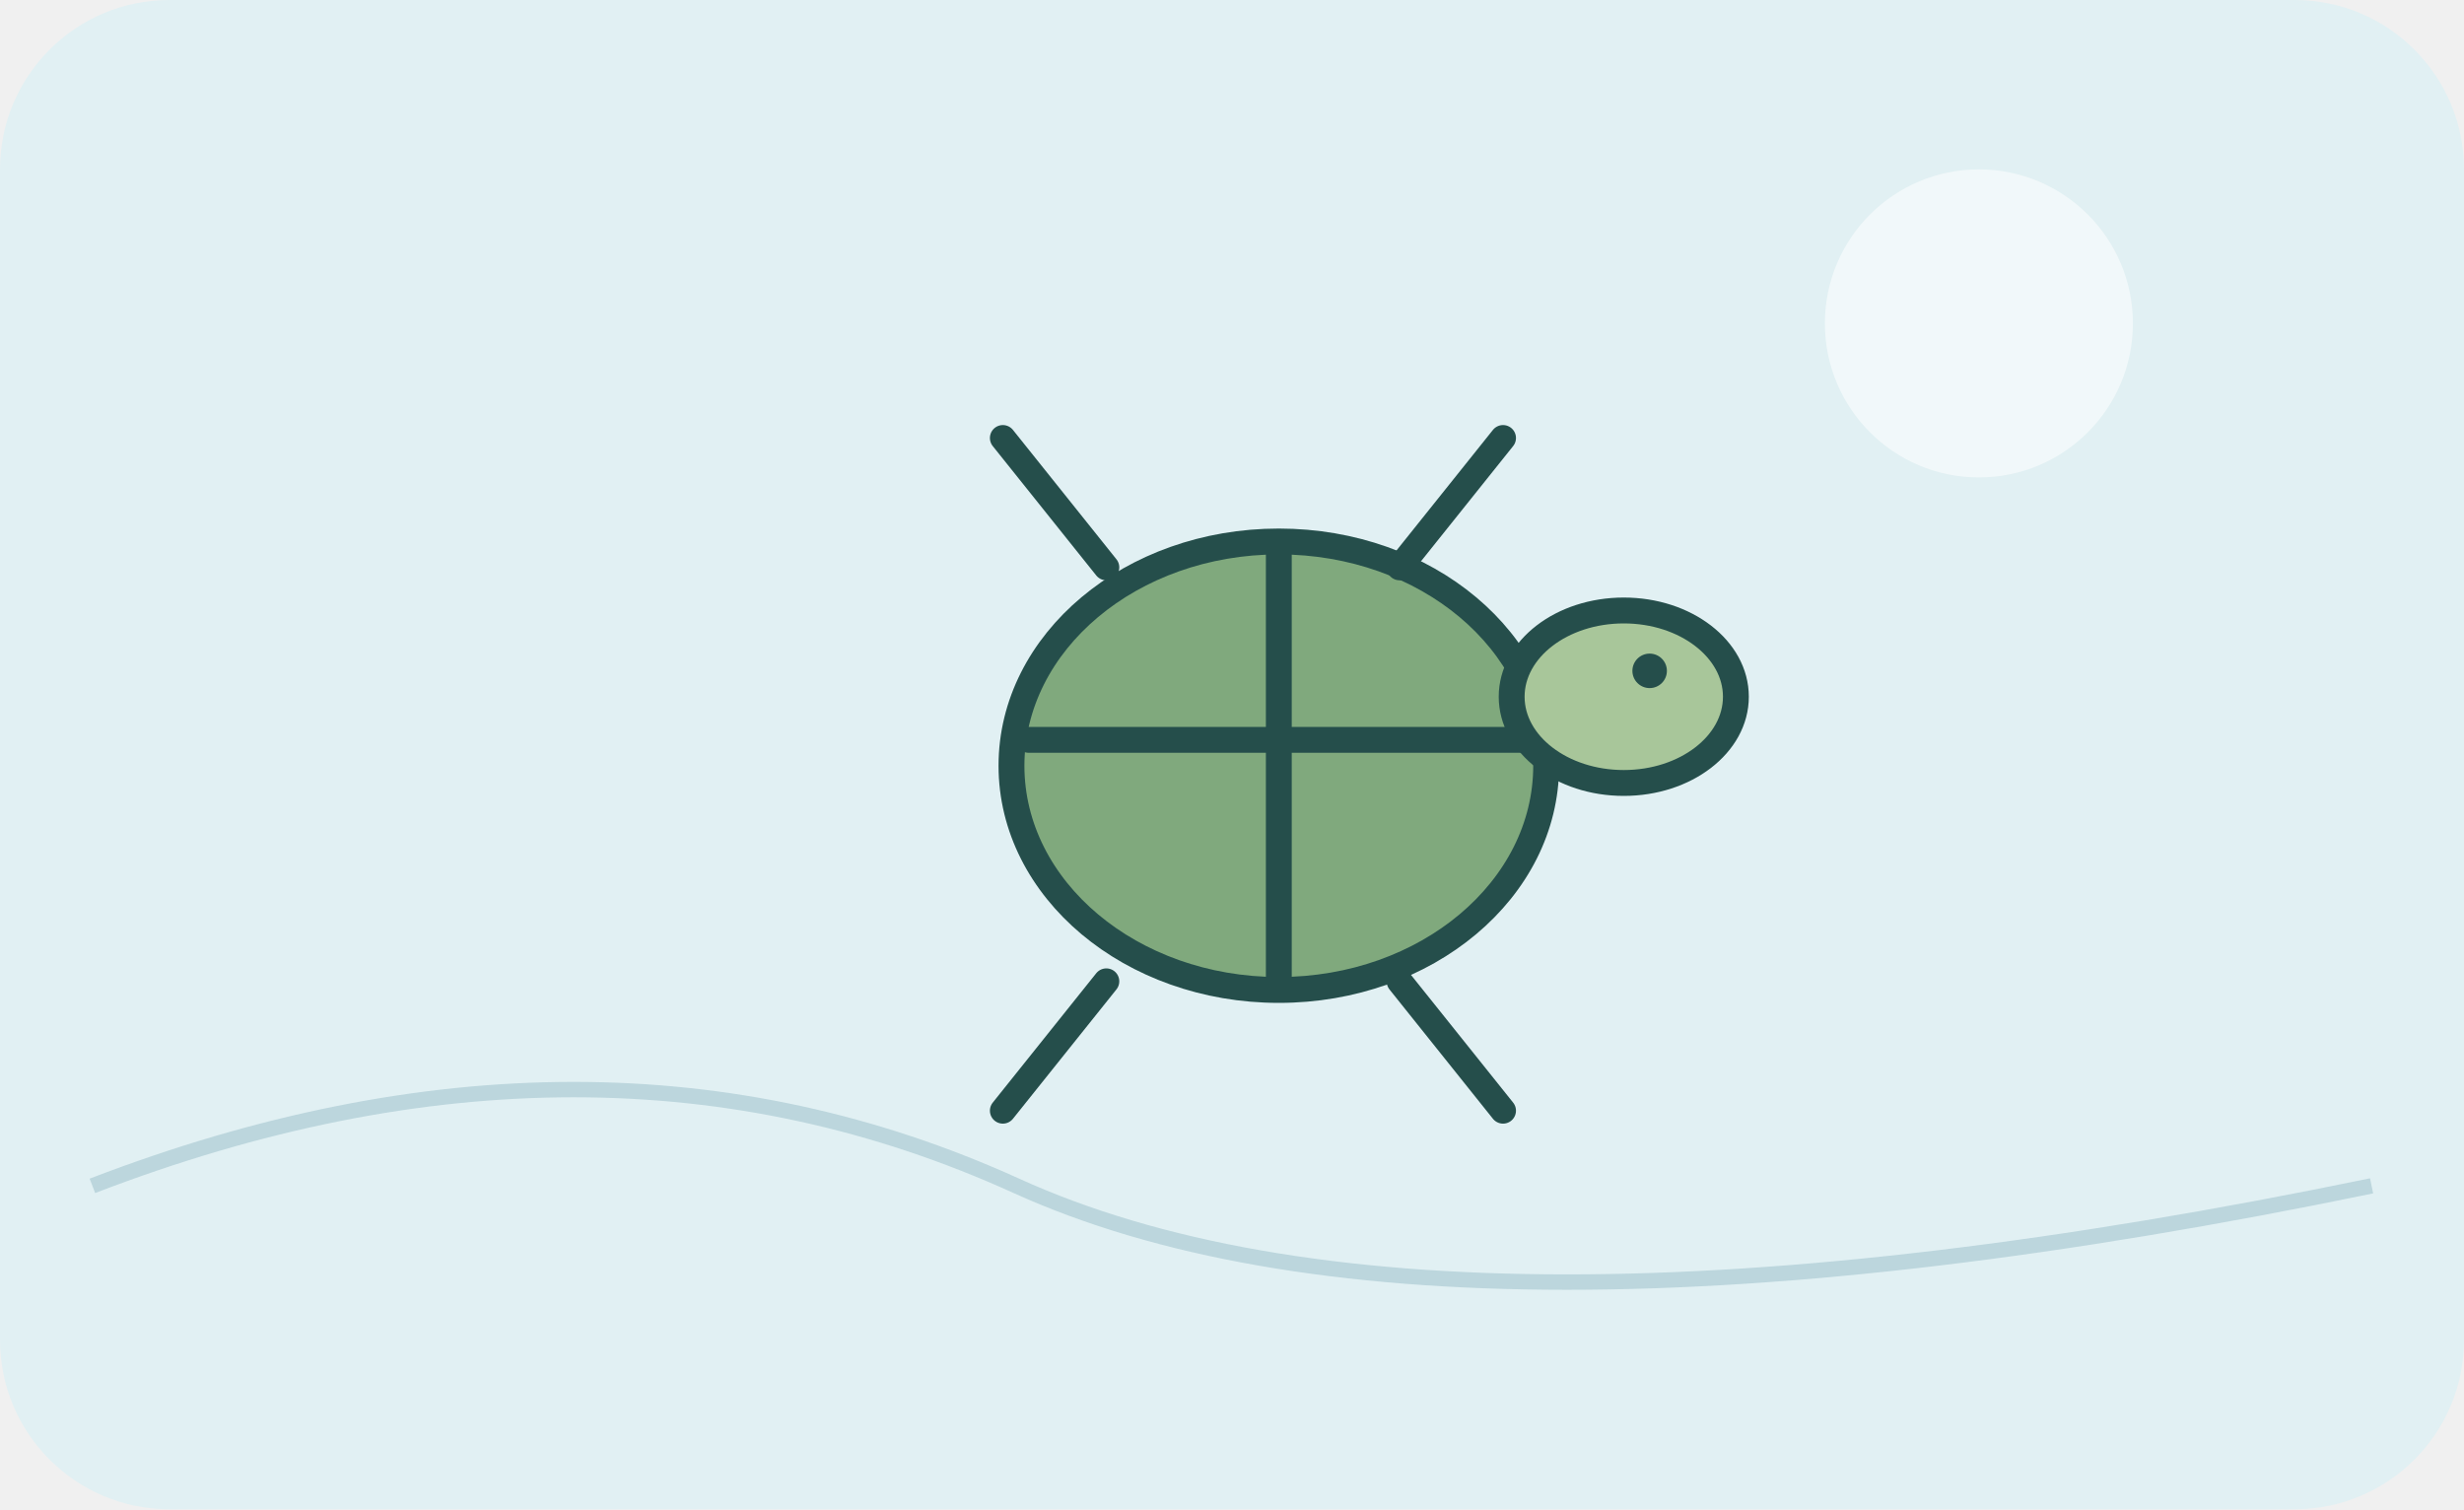
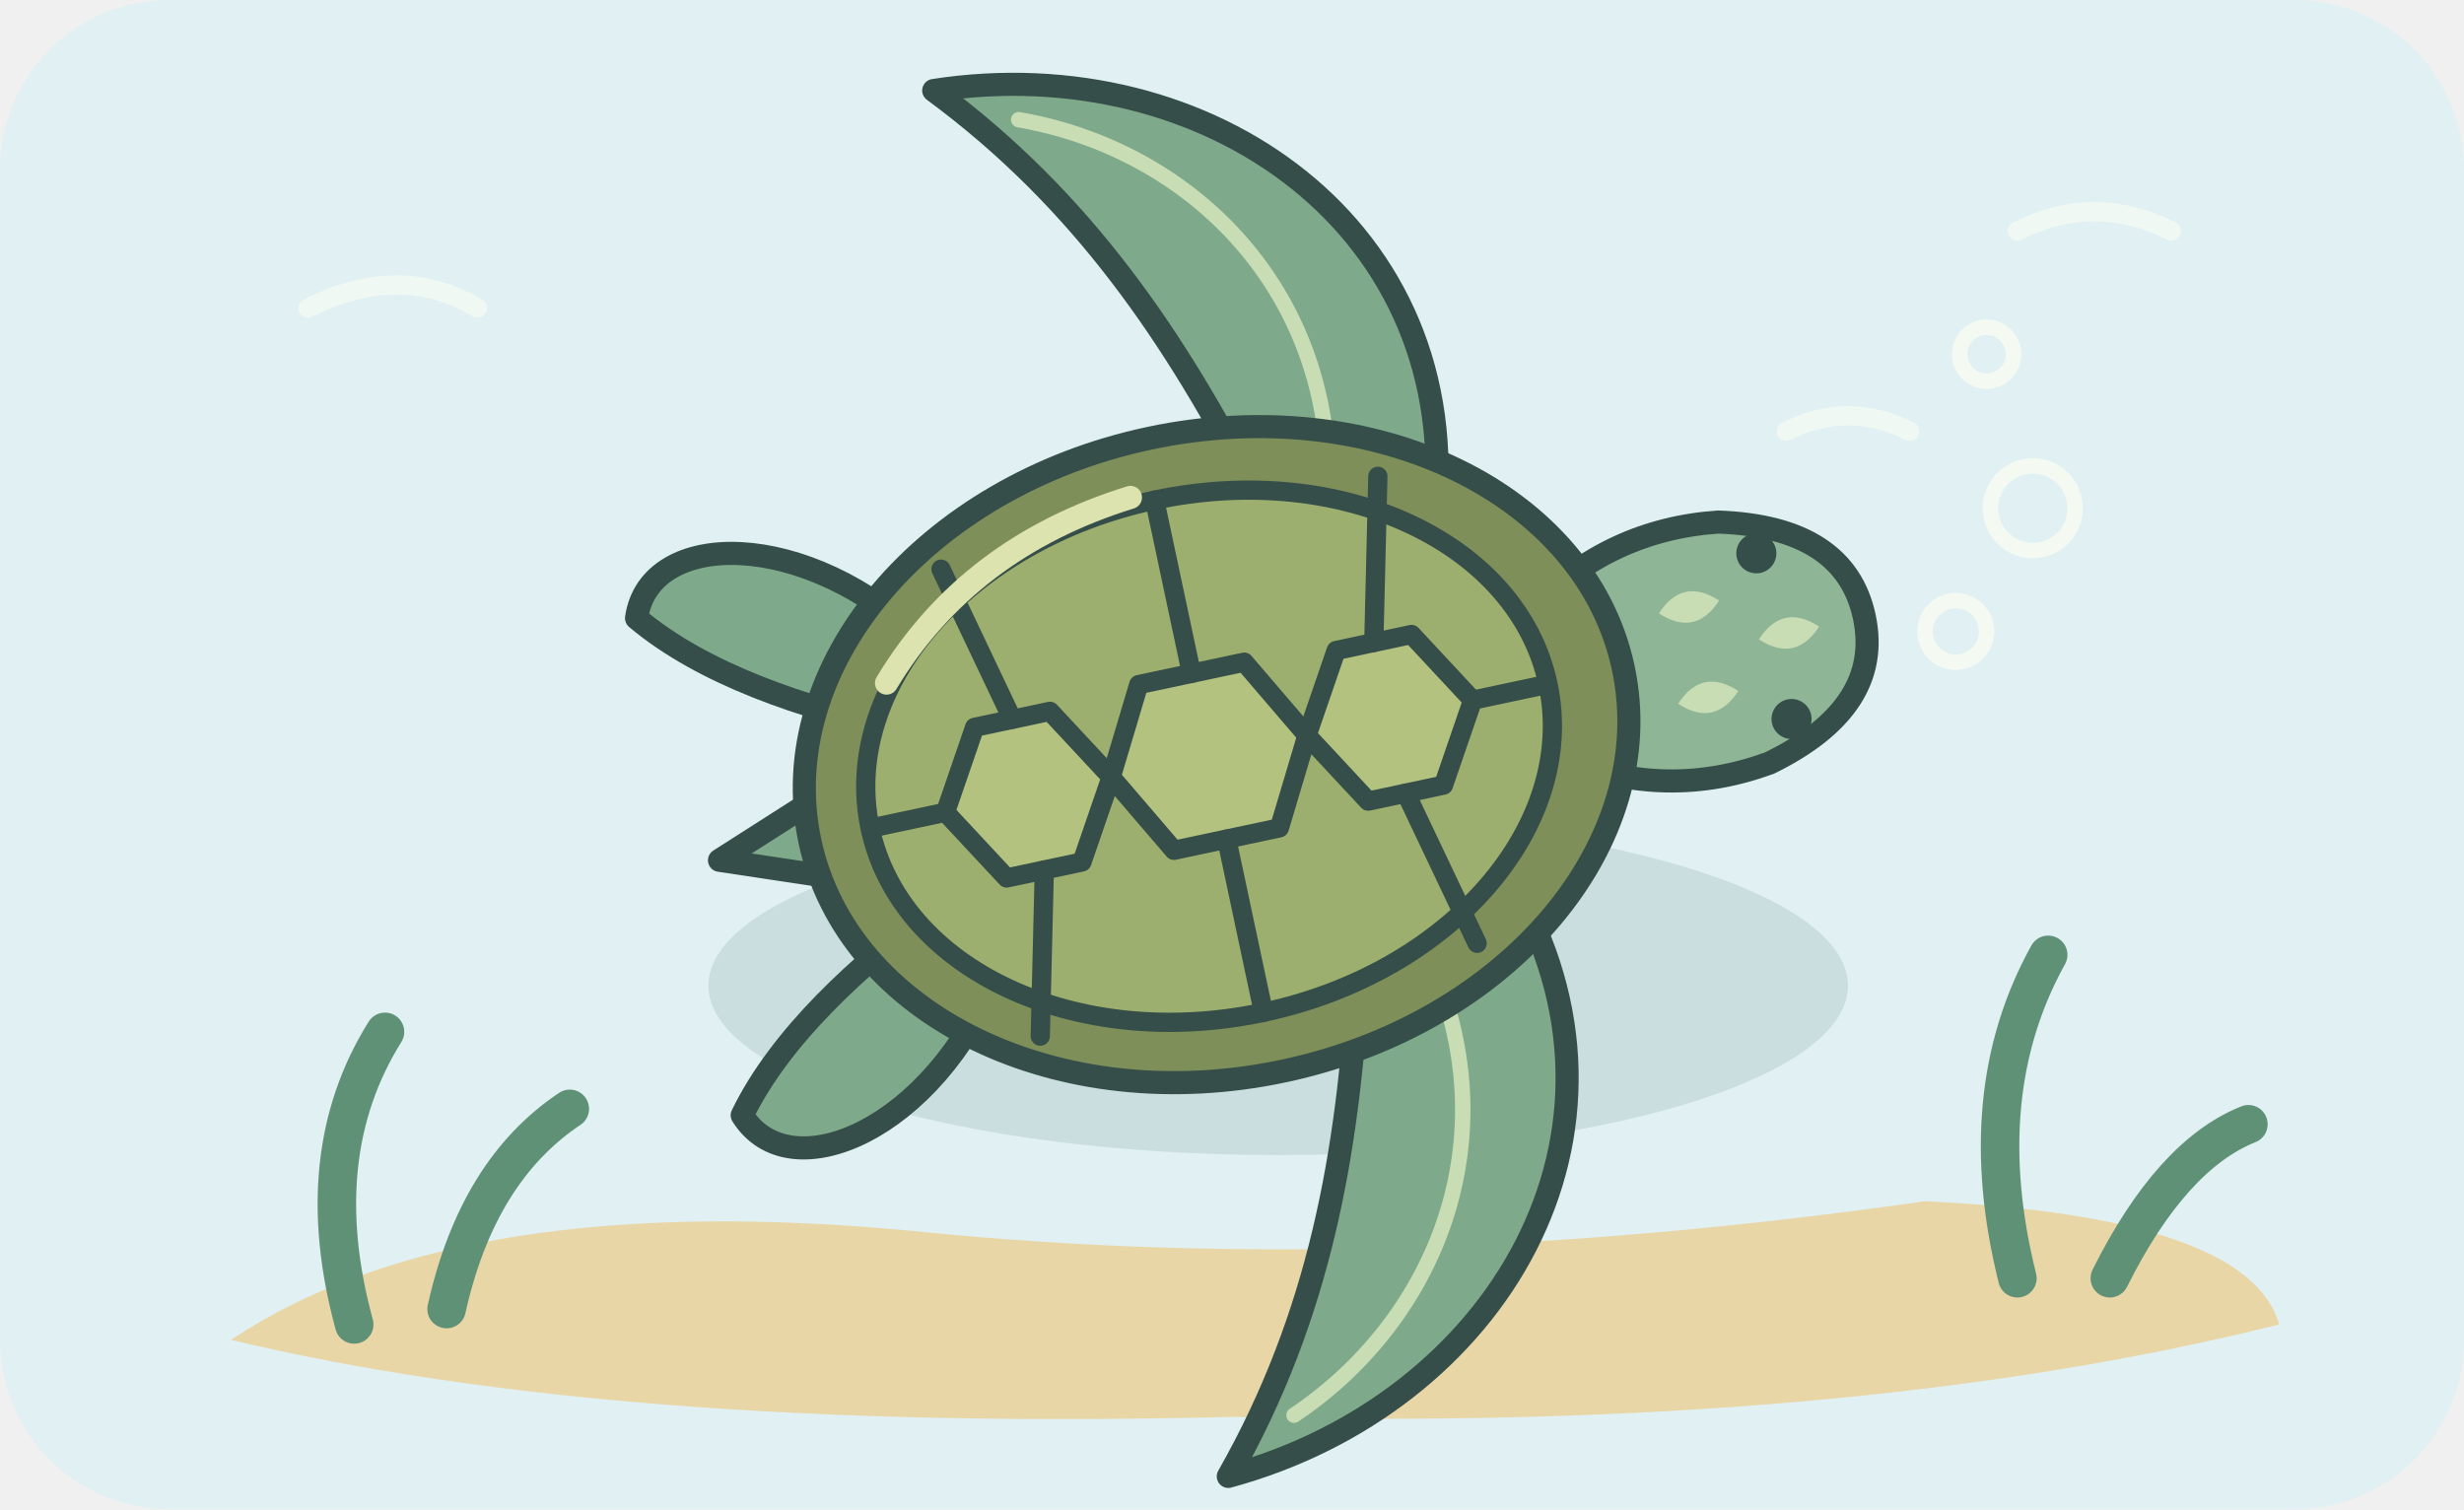
<svg xmlns="http://www.w3.org/2000/svg" viewBox="0 0 320 196" width="320" height="196" role="img" aria-labelledby="legacy-turtles-title">
  <rect width="320" height="196" rx="22" fill="#E1F0F3" />
-   <circle cx="257" cy="42" r="20" fill="#FFFFFF" opacity="0.55" />
-   <path d="M12 154q65-25 120 0t176 0" stroke="#276D85" stroke-width="2" opacity="0.2" fill="none" />
-   <g transform="translate(100,30) scale(1.12)">
-     <g>
-       <ellipse cx="59" cy="62" rx="31" ry="26" fill="#80A97D" stroke="#254E4B" stroke-width="3" stroke-linecap="round" stroke-linejoin="round" />
-       <ellipse cx="99" cy="54" rx="13" ry="10" fill="#A8C69A" stroke="#254E4B" stroke-width="3" stroke-linecap="round" stroke-linejoin="round" />
-       <path d="m39 39-12-15m12 63-12 15m46-63 12-15m-12 63 12 15M59 37v50M30 59h57" fill="none" stroke="#254E4B" stroke-width="3" stroke-linecap="round" stroke-linejoin="round" />
-       <circle cx="102" cy="51" r="2" fill="#254E4B" />
-     </g>
+   <path d="M30 174Q60 154 120 160T250 156Q292 158 296 172Q240 186 160 184Q80 186 30 174Z" fill="#E9D6A7" />
+   <g stroke="#5F9177" stroke-width="5" stroke-linecap="round" fill="none">
+     <path d="M46 172Q40 150 50 134M58 170Q62 152 74 144" />
+     <path d="M262 166Q256 142 266 124M274 166Q282 150 292 146" />
+   </g>
+   <g fill="none" stroke="#F4FAF2" stroke-width="2.5" stroke-linecap="round" opacity=".8">
+     <path d="M40 40q12-6 22 0M262 30q10-5 20 0M232 56q8-4 16 0" />
+   </g>
+   <g fill="none" stroke="#F4FAF2" stroke-width="2">
+     <circle cx="254" cy="82" r="4" />
+     <circle cx="264" cy="66" r="5.5" />
+     <circle cx="258" cy="46" r="3.5" />
+   </g>
+   <ellipse cx="166" cy="128" rx="74" ry="22" fill="#4E7E78" opacity=".16" />
+   <g transform="translate(158 98) rotate(-12)" stroke="#354E49" stroke-width="3" stroke-linejoin="round" stroke-linecap="round">
+     <path d="M34 -24C46 -60 18 -90 -18 -92C-2 -74 6 -54 12 -32Z" fill="#7FA98B" />
+     <path d="M34 24C46 60 18 90 -18 92C-2 74 6 54 12 32Z" fill="#7FA98B" />
+     <path d="M-34 -22C-46 -40 -66 -44 -70 -33C-63 -24 -51 -17 -40 -12Z" fill="#7FA98B" />
+     <path d="M-34 22C-46 40 -66 44 -70 33C-63 24 -51 17 -40 12Z" fill="#7FA98B" />
+     <path d="M-50 -6L-66 0L-50 6Z" fill="#7FA98B" />
+     <path d="M44 -10Q56 -18 70 -16Q86 -12 86 0Q86 12 70 16Q56 18 44 10Z" fill="#8DB596" />
+     <path d="M22 -34C26 -58 12 -78 -8 -86M22 34C26 58 12 78 -8 86" fill="none" stroke="#C9DDB5" stroke-width="2" />
+     <path d="M60 -6q4-4 8 0q-4 4-8 0ZM60 6q4-4 8 0q-4 4-8 0ZM72 0q4-4 8 0q-4 4-8 0Z" fill="#C9DDB5" stroke="none" />
+     <circle cx="74" cy="-11" r="2.6" fill="#354E49" stroke="none" />
+     <circle cx="74" cy="11" r="2.6" fill="#354E49" stroke="none" />
+     <ellipse cx="0" cy="0" rx="54" ry="42" fill="#7E8F5A" />
+     <ellipse cx="-1" cy="0" rx="45" ry="34" fill="#9DAF6E" stroke-width="2.5" />
+     <path d="M-36 0L-30 -10H-20L-14 0L-20 10H-30ZM-14 0L-8 -11H6L12 0L6 11H-8ZM12 0L18 -10H28L34 0L28 10H18Z" fill="#B4C27F" stroke-width="2.5" />
+     <path d="M-25 -10L-30 -31M-1 -11L-1 -34M23 -10L28 -31M-25 10L-30 31M-1 11L-1 34M23 10L28 31M-36 0H-45M34 0H43" fill="none" stroke-width="2.5" />
+     <path d="M-40 -18Q-26 -33 -4 -35" fill="none" stroke="#DCE3AE" stroke-width="3" />
  </g>
</svg>
